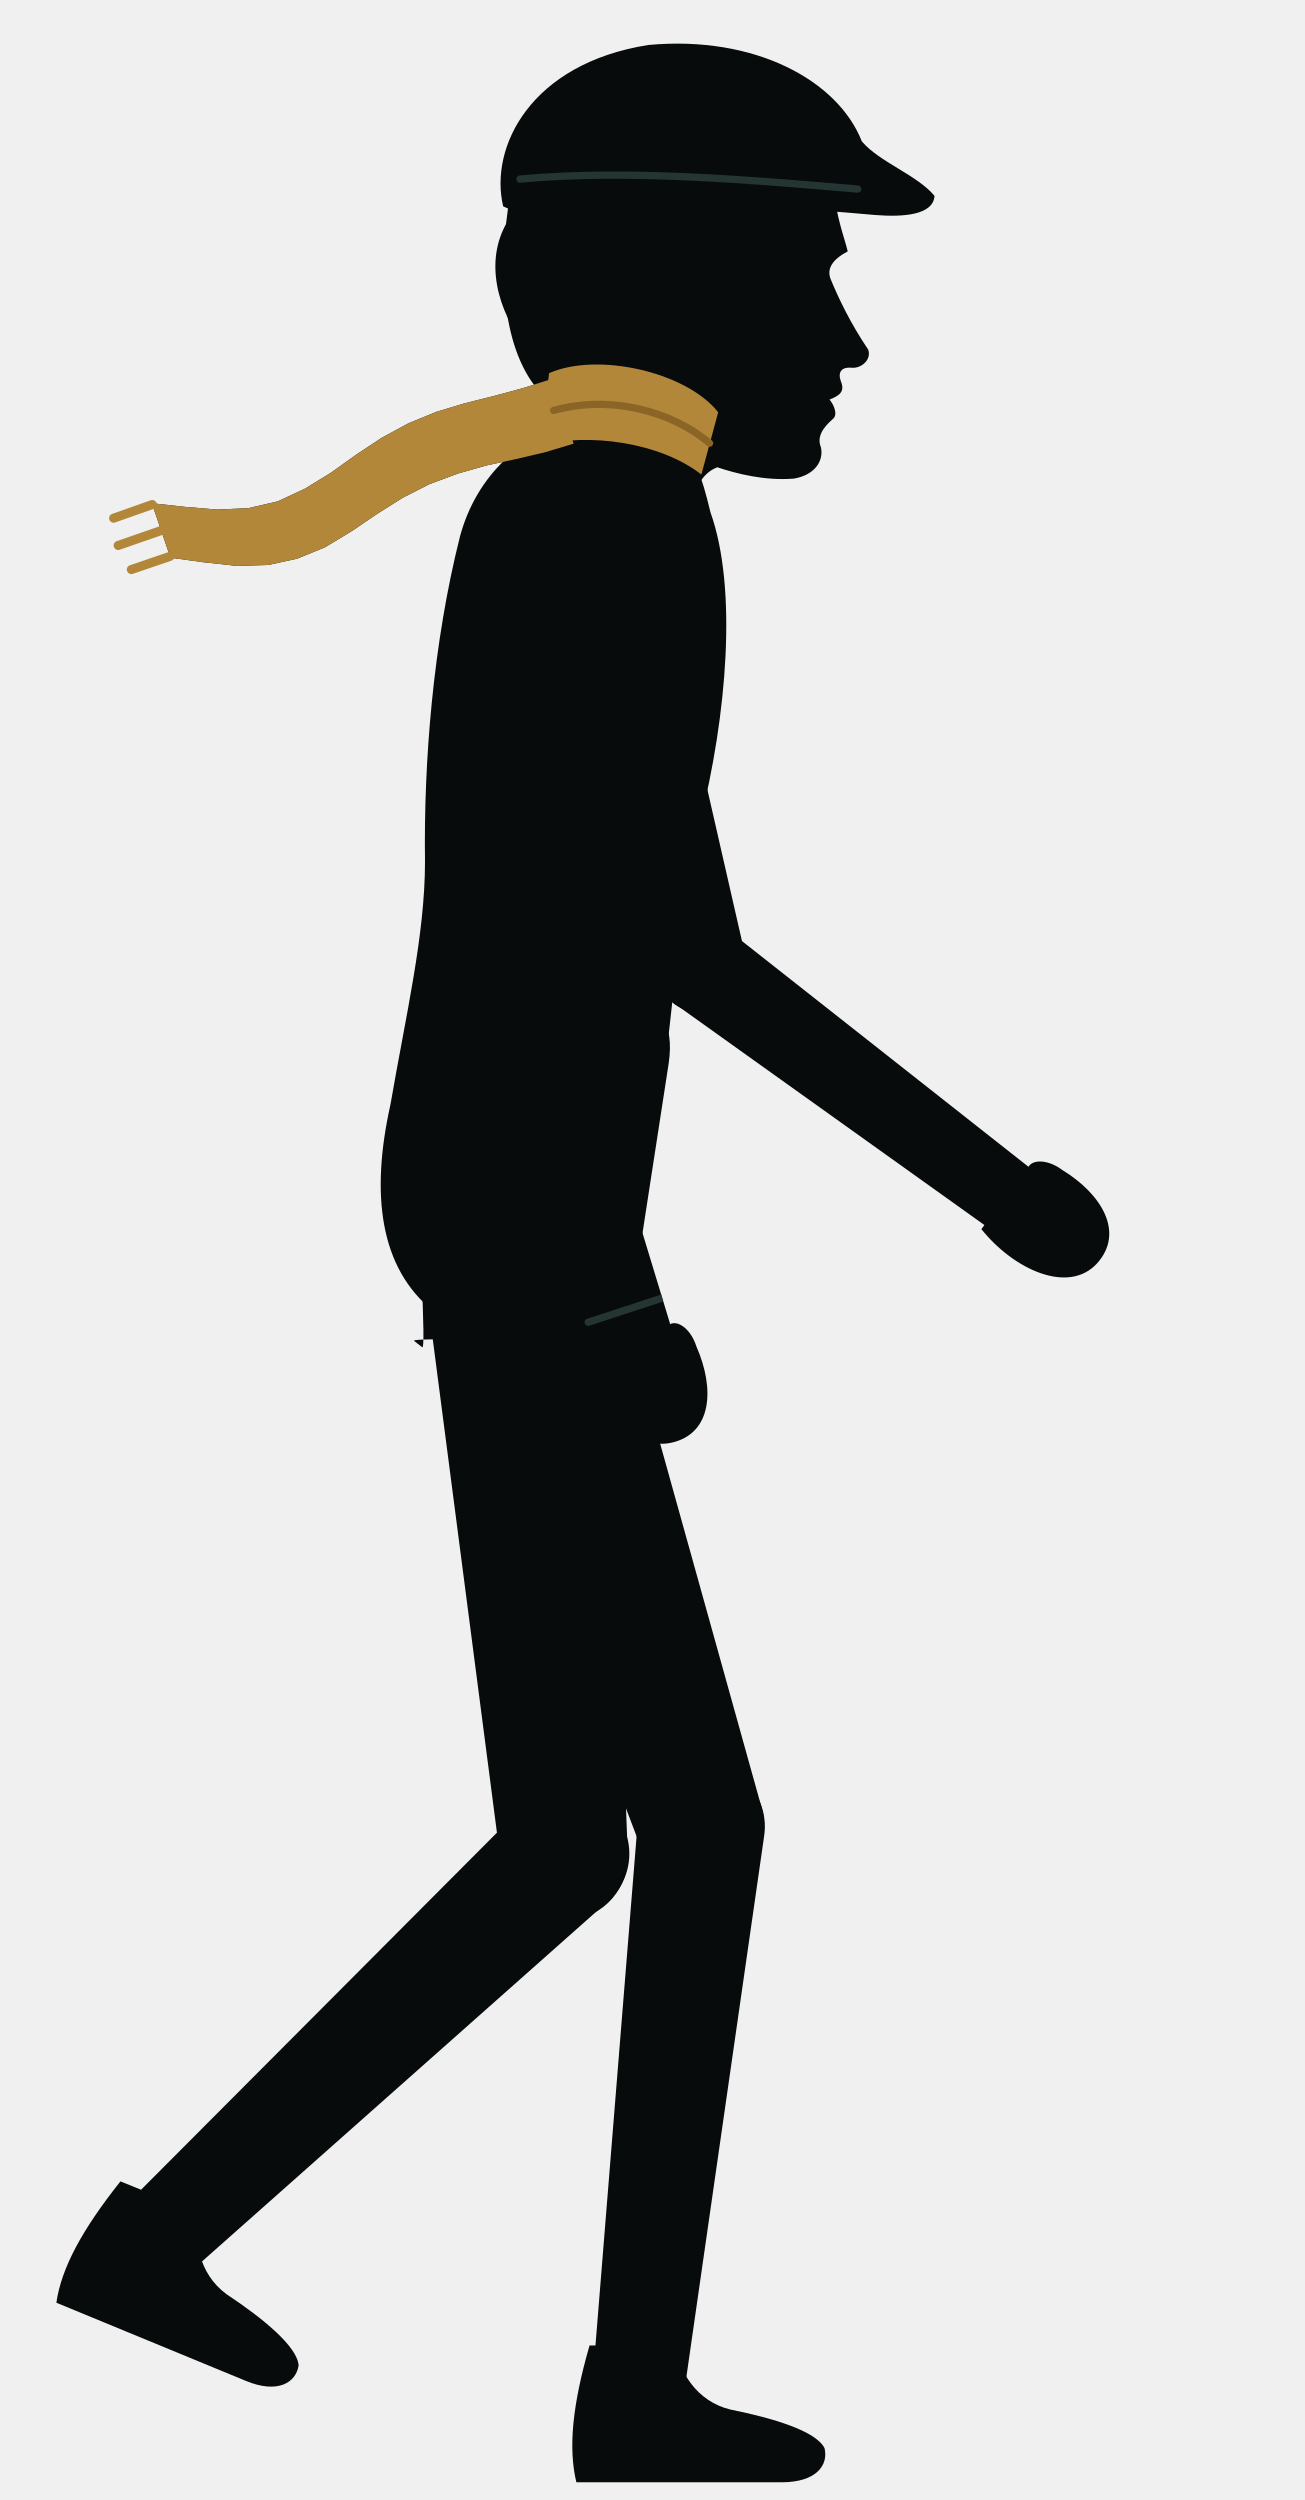
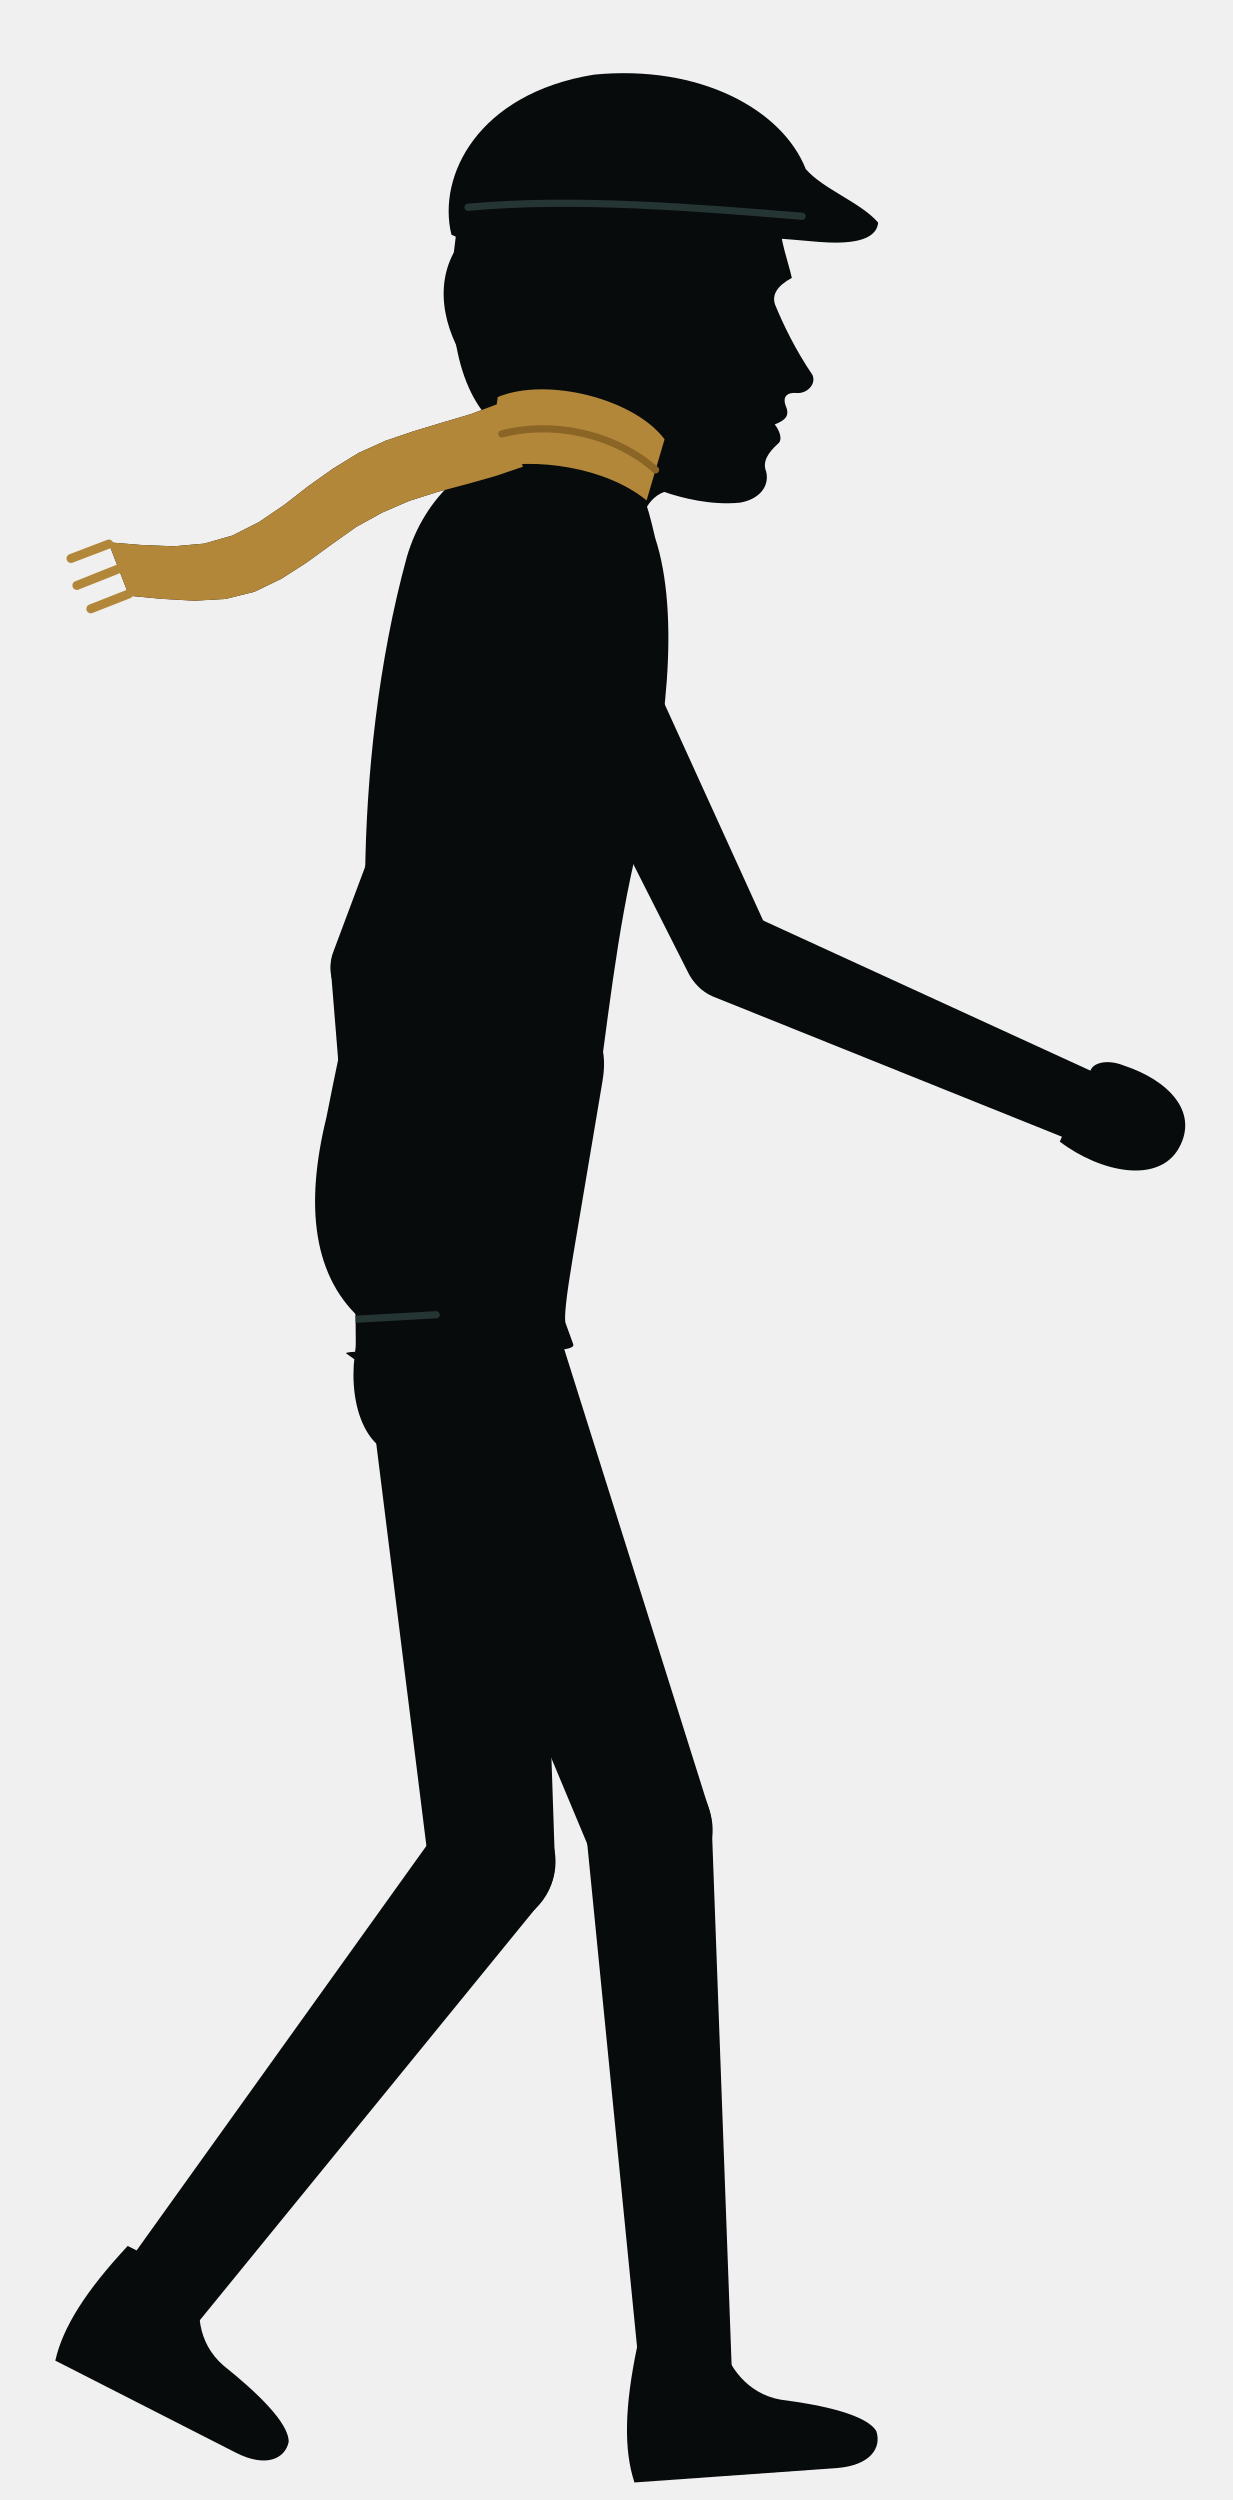
- <svg xmlns="http://www.w3.org/2000/svg" viewBox="-113 -548 287 550" width="287" height="550">
+ <svg xmlns="http://www.w3.org/2000/svg" viewBox="-99 -554 274 556" width="274" height="556">
  <defs>
    <g id="joueur-pas-04">
-       <path d="M-19.8 -268.8 L-2.8 -138.1 A14 14 0 0 0 25.1 -140.4 L20 -272.2 A20 20 0 1 0 -19.8 -268.8 Z" />
-       <path d="M1.2 -149.7 L-89.1 -59.1 A10 10 0 0 0 -75.3 -44.5 L20.4 -129.4 A14 14 0 1 0 1.2 -149.7 Z" />
-       <path d="M -86.5 -68.1 C -95 -57.4 -99.5 -49 -100.6 -41.4 L -58.9 -24.2 C -51.9 -21.3 -47.9 -23.8 -47.3 -27.6 C -47.6 -31.8 -55.2 -38 -63.2 -43.3 C -69.4 -47.9 -70.4 -55.4 -69.1 -61 Z" />
-       <path d="M-18.7 -264.3 L28.2 -141 A14 14 0 0 0 54.7 -149.8 L19.3 -276.8 A20 20 0 1 0 -18.7 -264.3 Z" />
-       <path d="M27.3 -147.1 L17 -19.6 A10 10 0 0 0 36.9 -17.4 L55.1 -144 A14 14 0 1 0 27.3 -147.1 Z" />
-       <path d="M 16.7 -32 C 12.9 -18.8 12 -9.4 13.8 -1.9 L 59 -1.9 C 66.5 -1.9 69.3 -5.6 68.4 -9.4 C 66.5 -13.2 57.1 -16 47.7 -17.9 C 40.2 -19.7 36.4 -26.3 35.5 -32 Z" />
-       <path d="M 13.5 -455.1 C 2.1 -452.5 -8.1 -443.7 -11.8 -430 C -17.7 -406.6 -19.8 -380.6 -19.5 -358.4 C -19.5 -342.3 -23.7 -324.7 -27.1 -305 C -31.5 -285.3 -29.5 -269 -17.6 -259.5 L 11.9 -253.8 C 23.8 -260.4 29.3 -279.9 32.2 -303.7 C 35.1 -327.5 36.5 -347.5 41 -367.1 C 46.9 -390.6 49.3 -418.5 43.3 -435.3 C 41.3 -443.6 39.8 -447.9 36.1 -450.3 Z" />
-       <path d="M-11.5 -333.3 Q-23.5 -334.7 -22.7 -318 L-20.3 -267.9 Q-19.5 -251.2 -20.1 -251.6 L-21.9 -253 Q-22.5 -253.4 -12.3 -253.4 L18.5 -253.4 Q28.7 -253.4 28.2 -254.8 L26.4 -259 Q25.9 -260.5 27.9 -273.8 L34.1 -314 Q36.1 -327.4 24.2 -328.9 Z" />
-       <path d="M5.9 -427.3 L31.6 -332.7 A10 10 0 0 0 51 -337.6 L29.2 -433.1 A12 12 0 1 0 5.9 -427.3 Z" />
-       <path d="M35.4 -327.2 L103.7 -278.4 A8 8 0 0 0 113.4 -291.2 L47.4 -343.2 A10 10 0 1 0 35.4 -327.2 Z" />
-       <path d="M 102.9 -277.6 C 110 -268.7 122 -263.2 128.3 -270 C 134.5 -276.8 129.4 -285.3 120.7 -290.6 C 117.8 -292.8 114.5 -293 113.4 -291.5 Z" />
-       <path d="M5.7 -432.3 L-9.4 -335.5 A10 10 0 0 0 10.3 -332 L29.3 -428.1 A12 12 0 1 0 5.7 -432.3 Z" />
-       <path d="M-8.9 -330.6 L19.3 -251.5 A8 8 0 0 0 34.5 -256.5 L10.1 -336.8 A10 10 0 1 0 -8.9 -330.6 Z" />
-       <path d="M 18.1 -251.3 C 19 -239.9 25.6 -228.6 34.7 -230.6 C 43.7 -232.6 44.3 -242.5 40.2 -251.8 C 39.1 -255.3 36.5 -257.4 34.7 -256.8 Z" />
-       <path d="M 11.9 -433.2 C 12.8 -443.8 11.4 -452.4 8.8 -459 C -1.2 -466.3 -3.9 -483.5 -1.2 -502.5 C 1.7 -523.5 19.8 -535.7 39.9 -535 C 58.9 -533.4 69.6 -521.8 70.4 -506.8 C 70.9 -500.4 72.7 -496 73.5 -492.7 C 70.1 -490.9 68.9 -488.9 69.7 -486.7 C 71.5 -482.3 74.2 -476.7 78 -471.1 C 78.8 -468.9 76.5 -466.9 74.4 -467.1 C 72.3 -467.3 71.2 -466.3 72 -464.1 C 72.9 -461.9 71.8 -461 69.5 -460.1 C 70.5 -458.9 71.4 -456.7 70.2 -455.8 C 67.9 -453.8 66.7 -451.8 67.6 -449.6 C 68.3 -446.4 66 -443.4 61.6 -442.7 C 55.2 -442.2 49 -443.8 44.8 -445.2 C 40.4 -443.5 38.9 -438.3 38.3 -430.9 Z" />
-       <path d="M 0.9 -502.3 C -6.2 -494.4 -5 -483.6 0.6 -474.6 C 2.2 -480.9 5.7 -484.8 6.3 -491.2 C 8 -486.8 10 -484.5 12.1 -484.3 Z" />
-       <path d="M -2.3 -502.6 C -5.4 -515.6 3.7 -534 29.6 -538.1 C 53.2 -540.3 71.4 -530.2 76.6 -516.9 C 80.5 -512.3 88.8 -509.5 92.6 -504.9 C 92.3 -500.7 85.8 -500.2 79.5 -500.7 C 64.7 -502 41.5 -504 22.2 -502.5 C 11.4 -501.4 2.8 -500 -2.3 -502.6 Z" />
-       <path d="M 7.8 -465.9 C 18.4 -470.6 38 -466.2 45 -457.3 L 41.3 -443.6 C 32.1 -450.8 16.2 -452.8 5.8 -450 Z" />
-       <path d="M8.3 -464.6 L2 -462.6 L-4.3 -460.9 L-10.7 -459.3 L-17 -457.4 L-23.1 -454.9 L-29 -451.7 L-34.6 -448 L-40.2 -444 L-45.9 -440.5 L-51.9 -437.7 L-58.4 -436.2 L-65.2 -435.9 L-72.4 -436.5 L-79.6 -437.3 L-75.5 -425.3 L-68.2 -424.3 L-60.9 -423.5 L-54 -423.7 L-47.6 -425.1 L-41.5 -427.6 L-35.7 -431.1 L-30.1 -434.9 L-24.4 -438.5 L-18.5 -441.5 L-12.3 -443.8 L-6 -445.6 L0.5 -447 L6.9 -448.5 L13.2 -450.4 Z" />
+       <path d="M-19.8 -268.9 L-3.5 -138.1 A14 14 0 0 0 24.4 -140.3 L20 -272 A20 20 0 1 0 -19.8 -268.9 Z" />
+       <path d="M-1 -147.9 L-75.5 -43.9 A10 10 0 0 0 -59.6 -31.8 L21.2 -130.9 A14 14 0 1 0 -1 -147.9 Z" />
+       <path d="M -70.6 -54.5 C -79.9 -44.5 -85 -36.5 -86.7 -29 L -46.5 -8.5 C -39.8 -5.1 -35.6 -7.2 -34.8 -10.9 C -34.7 -15.1 -41.8 -21.9 -49.3 -27.9 C -55.2 -33 -55.5 -40.5 -53.8 -46 Z" />
+       <path d="M-18.5 -263.7 L32.4 -142 A14 14 0 0 0 58.7 -151.6 L19.1 -277.4 A20 20 0 1 0 -18.5 -263.7 Z" />
+       <path d="M31.4 -146 L44 -18.7 A10 10 0 0 0 64 -20.1 L59.3 -147.9 A14 14 0 1 0 31.4 -146 Z" />
+       <path d="M 42.7 -32.1 C 39.9 -18.7 39.7 -9.2 42.1 -1.9 L 87.1 -5.1 C 94.6 -5.7 97.1 -9.6 95.9 -13.3 C 93.8 -16.9 84.2 -19.1 74.7 -20.3 C 67.1 -21.6 62.8 -27.9 61.5 -33.4 Z" />
+       <path d="M 17.3 -454.8 C 5.8 -452.4 -4.5 -443.8 -8.5 -430.2 C -14.9 -406.9 -17.6 -381 -17.8 -358.8 C -18 -342.7 -22.6 -325.1 -26.4 -305.5 C -31.2 -286 -29.6 -269.6 -17.8 -259.8 L 11.6 -253.5 C 23.6 -259.9 29.4 -279.3 32.8 -303 C 36.2 -326.8 38.1 -346.7 42.9 -366.2 C 49.3 -389.6 52.3 -417.4 46.7 -434.4 C 44.8 -442.7 43.4 -447 39.7 -449.5 Z" />
+       <path d="M-10.3 -333.5 Q-22.2 -335.2 -21.7 -318.4 L-20.1 -268.1 Q-19.6 -251.3 -20.2 -251.7 L-22 -253 Q-22.6 -253.5 -12.3 -253.5 L18.7 -253.5 Q29 -253.5 28.5 -255 L26.8 -259.7 Q26.2 -261.3 28.4 -274.4 L35 -313.6 Q37.2 -326.6 25.4 -328.3 Z" />
+       <path d="M10.1 -424.6 L54.3 -337.2 A10 10 0 0 0 72.3 -345.8 L31.7 -435 A12 12 0 1 0 10.1 -424.6 Z" />
+       <path d="M59.5 -332.4 L137.4 -301.1 A8 8 0 0 0 143.7 -315.8 L67.4 -350.8 A10 10 0 1 0 59.5 -332.4 Z" />
+       <path d="M 136.7 -300.1 C 145.8 -293.2 158.7 -290.6 163.2 -298.7 C 167.7 -306.8 160.7 -313.8 151 -317 C 147.6 -318.4 144.4 -317.8 143.6 -316.1 Z" />
+       <path d="M9.5 -434.2 L-24.8 -342.5 A10 10 0 0 0 -6.2 -335.1 L31.8 -425.4 A12 12 0 1 0 9.5 -434.2 Z" />
+       <path d="M-25.4 -338.1 L-18.6 -254.4 A8 8 0 0 0 -2.6 -255.4 L-5.4 -339.3 A10 10 0 1 0 -25.4 -338.1 Z" />
+       <path d="M -19.8 -254.6 C -21.9 -243.4 -18.4 -230.7 -9.2 -230.3 C 0 -229.9 3.2 -239.3 1.7 -249.3 C 1.5 -253 -0.5 -255.7 -2.3 -255.6 Z" />
+       <path d="M 15.7 -432.5 C 16.6 -443.1 15.2 -451.7 12.6 -458.3 C 2.6 -465.5 -0.2 -482.8 2.4 -501.7 C 5.3 -522.7 23.3 -535.1 43.5 -534.4 C 62.5 -532.8 73.2 -521.3 74.1 -506.3 C 74.6 -499.9 76.4 -495.5 77.1 -492.2 C 73.8 -490.4 72.6 -488.4 73.4 -486.2 C 75.2 -481.8 77.9 -476.2 81.7 -470.6 C 82.6 -468.4 80.3 -466.4 78.2 -466.6 C 76.1 -466.8 74.9 -465.8 75.8 -463.6 C 76.7 -461.4 75.5 -460.5 73.3 -459.6 C 74.3 -458.4 75.2 -456.2 74 -455.3 C 71.8 -453.3 70.5 -451.3 71.4 -449.1 C 72.2 -445.8 69.8 -442.9 65.5 -442.2 C 59.1 -441.6 52.8 -443.2 48.7 -444.6 C 44.3 -442.9 42.8 -437.7 42.2 -430.3 Z" />
+       <path d="M 4.5 -501.5 C -2.5 -493.6 -1.3 -482.9 4.3 -473.9 C 5.9 -480.1 9.4 -484.1 10 -490.4 C 11.7 -486 13.7 -483.7 15.8 -483.6 Z" />
+       <path d="M 1.4 -501.8 C -1.8 -514.8 7.2 -533.2 33.1 -537.4 C 56.7 -539.7 75 -529.6 80.2 -516.4 C 84.1 -511.9 92.4 -509 96.3 -504.5 C 95.9 -500.2 89.5 -499.7 83.1 -500.2 C 68.4 -501.5 45.1 -503.4 25.8 -501.9 C 15.1 -500.6 6.5 -499.2 1.4 -501.8 Z" />
+       <path d="M 11.7 -465.7 C 22.5 -470.2 42 -465.4 48.8 -456.3 L 44.8 -442.7 C 35.8 -450.1 19.9 -452.4 9.5 -449.8 Z" />
+       <path d="M11.8 -464.2 L5.7 -461.9 L-0.7 -460 L-7 -458.1 L-13.2 -456 L-19.2 -453.3 L-24.9 -449.8 L-30.4 -445.9 L-35.8 -441.7 L-41.4 -437.9 L-47.3 -434.9 L-53.6 -433.1 L-60.5 -432.5 L-67.6 -432.8 L-74.9 -433.4 L-70.3 -421.5 L-62.9 -420.8 L-55.7 -420.4 L-48.8 -420.8 L-42.4 -422.4 L-36.4 -425.3 L-30.8 -428.9 L-25.3 -432.9 L-19.8 -436.8 L-14 -440 L-8 -442.6 L-1.7 -444.6 L4.7 -446.3 L11.1 -448.1 L17.3 -450.2 Z" />
    </g>
-     <mask id="joueur-pas-04-dedans" maskUnits="userSpaceOnUse" x="-113" y="-548" width="287" height="550">
+     <mask id="joueur-pas-04-dedans" maskUnits="userSpaceOnUse" x="-99" y="-554" width="274" height="556">
      <use href="#joueur-pas-04" fill="#fff" />
    </mask>
  </defs>
  <use href="#joueur-pas-04" fill="#070b0b" />
  <g mask="url(#joueur-pas-04-dedans)" fill="none" stroke="#253534" stroke-linecap="round">
-     <path d="M 16.4 -257.1 L 33.5 -262.7" stroke-width="1.6" />
-     <path d="M 1.4 -508.6 C 25 -510.8 52.5 -508.4 75.7 -506.4" stroke-width="1.6" />
+     <path d="M -19.9 -260.6 L -2 -261.6" stroke-width="1.6" />
+     <path d="M 5.1 -507.9 C 28.7 -510.1 56.1 -507.8 79.4 -505.9" stroke-width="1.6" />
  </g>
  <g>
-     <path d="M 7.8 -465.9 C 18.4 -470.6 38 -466.2 45 -457.3 L 41.3 -443.6 C 32.1 -450.8 16.2 -452.8 5.8 -450 Z" fill="#b3873a" />
-     <path d="M8.3 -464.6 L2 -462.6 L-4.3 -460.9 L-10.7 -459.3 L-17 -457.4 L-23.1 -454.9 L-29 -451.7 L-34.6 -448 L-40.2 -444 L-45.9 -440.5 L-51.9 -437.7 L-58.4 -436.2 L-65.2 -435.9 L-72.4 -436.5 L-79.6 -437.3 L-75.5 -425.3 L-68.2 -424.3 L-60.9 -423.5 L-54 -423.7 L-47.6 -425.1 L-41.5 -427.6 L-35.7 -431.1 L-30.1 -434.9 L-24.4 -438.5 L-18.5 -441.5 L-12.3 -443.8 L-6 -445.6 L0.5 -447 L6.9 -448.5 L13.2 -450.4 Z" fill="#b3873a" />
-     <path d="M-79.5 -437 L-88 -434 M-77.5 -431.3 L-87 -428 M-75.6 -425.6 L-84.1 -422.7" fill="none" stroke="#b3873a" stroke-width="2" stroke-linecap="round" />
-     <path d="M 8.8 -457.7 C 21.3 -461.2 34.9 -457.5 43.1 -450.5" fill="none" stroke="#8a6526" stroke-width="1.6" stroke-linecap="round" />
+     <path d="M 11.7 -465.7 C 22.5 -470.2 42 -465.4 48.8 -456.3 L 44.8 -442.7 C 35.8 -450.1 19.9 -452.4 9.5 -449.8 Z" fill="#b3873a" />
+     <path d="M11.8 -464.2 L5.7 -461.9 L-0.7 -460 L-7 -458.1 L-13.2 -456 L-19.2 -453.3 L-24.9 -449.8 L-30.4 -445.9 L-35.8 -441.7 L-41.4 -437.9 L-47.3 -434.9 L-53.6 -433.1 L-60.5 -432.5 L-67.6 -432.8 L-74.9 -433.4 L-70.3 -421.5 L-62.9 -420.8 L-55.7 -420.4 L-48.8 -420.8 L-42.4 -422.4 L-36.4 -425.3 L-30.8 -428.9 L-25.3 -432.9 L-19.8 -436.8 L-14 -440 L-8 -442.6 L-1.7 -444.6 L4.7 -446.3 L11.1 -448.1 L17.3 -450.2 Z" fill="#b3873a" />
+     <path d="M-74.8 -433 L-83.2 -429.8 M-72.6 -427.5 L-81.9 -423.8 M-70.4 -421.9 L-78.8 -418.6" fill="none" stroke="#b3873a" stroke-width="2" stroke-linecap="round" />
+     <path d="M 12.6 -457.5 C 25.2 -460.7 38.7 -456.8 46.8 -449.5" fill="none" stroke="#8a6526" stroke-width="1.6" stroke-linecap="round" />
  </g>
</svg>
